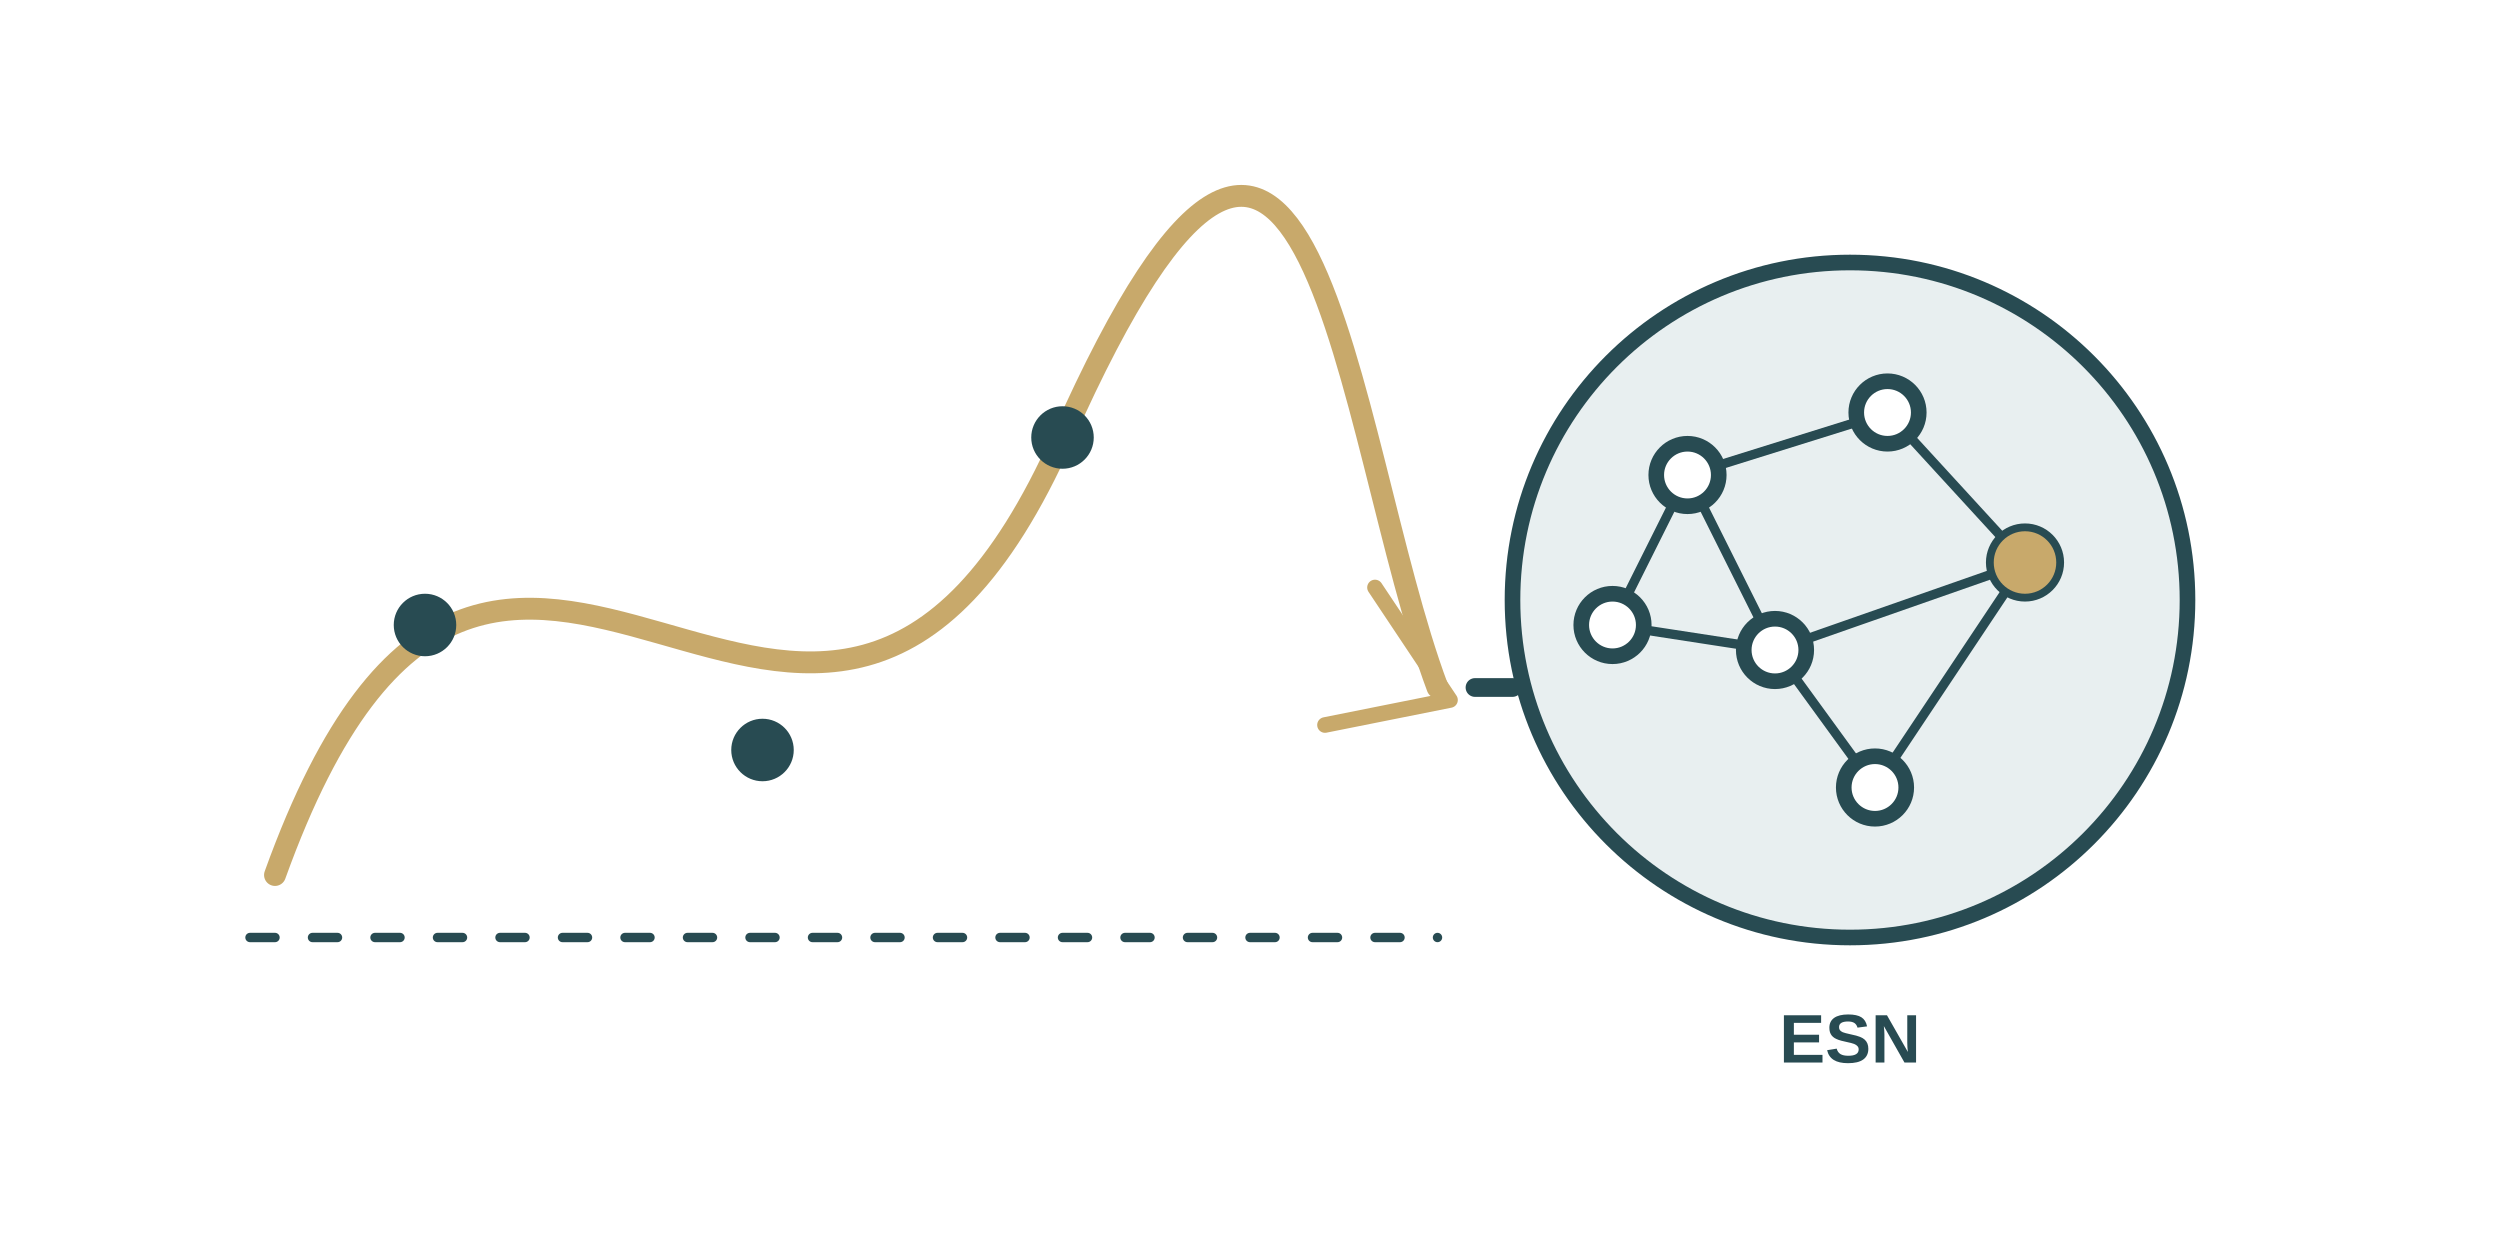
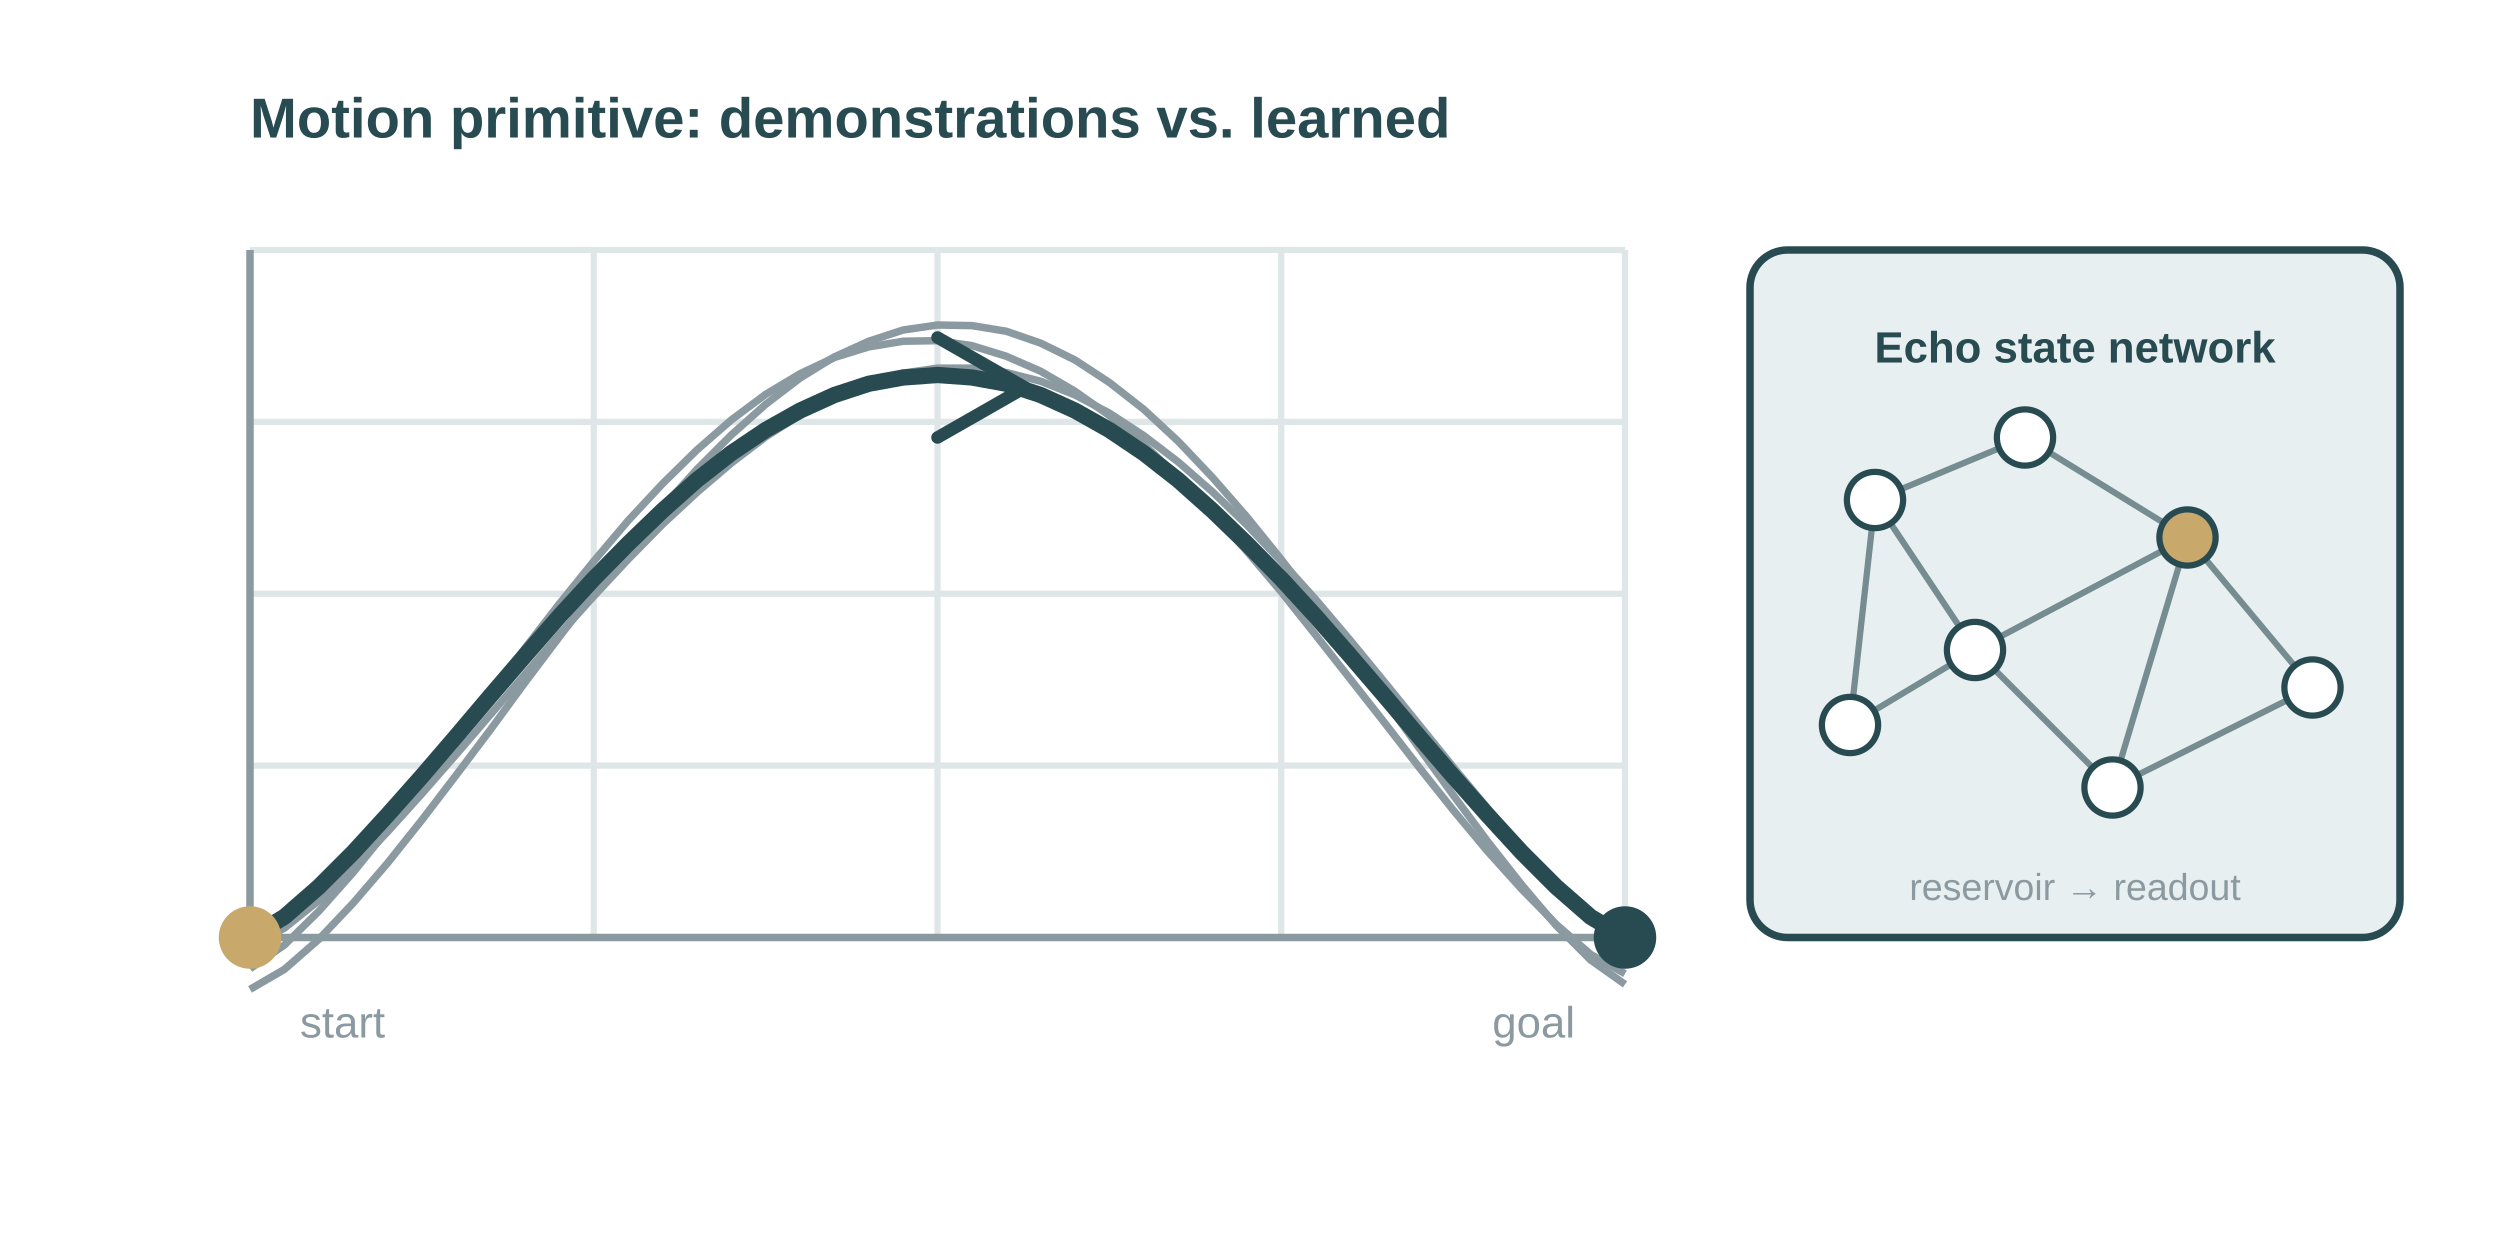
- <svg xmlns="http://www.w3.org/2000/svg" viewBox="0 0 400 200" font-family="Manrope, Arial, sans-serif" role="img" aria-label="Motion trajectory learned by a reservoir network">
+ <svg xmlns="http://www.w3.org/2000/svg" viewBox="0 0 400 200" font-family="Manrope, Arial, sans-serif" role="img" aria-label="Demonstrated and learned motion trajectories with a reservoir network">
  <rect width="400" height="200" fill="#ffffff" />
-   <g fill="none" stroke="#284b52" stroke-width="2.5" stroke-linecap="round" stroke-linejoin="round">
-     <path d="M40 150 H230" stroke-dasharray="4 6" stroke-width="1.5" />
-     <path d="M44 140 C80 40 130 160 170 70 S215 70 230 110" stroke="#c8a96b" stroke-width="3.5" />
-     <path d="M220 94 L232 112 L212 116" stroke="#c8a96b" />
-     <circle cx="68" cy="100" r="5" fill="#284b52" stroke="none" />
-     <circle cx="122" cy="120" r="5" fill="#284b52" stroke="none" />
-     <circle cx="170" cy="70" r="5" fill="#284b52" stroke="none" />
-     <circle cx="296" cy="96" r="54" fill="#e8eff0" />
-     <path d="M270 76 L302 66 M270 76 L284 104 M302 66 L324 90 M284 104 L324 90 M284 104 L300 126 M324 90 L300 126 M270 76 L258 100 M258 100 L284 104 M302 66 L324 90" stroke-width="1.5" />
-     <circle cx="270" cy="76" r="5" fill="#ffffff" />
-     <circle cx="302" cy="66" r="5" fill="#ffffff" />
-     <circle cx="284" cy="104" r="5" fill="#ffffff" />
-     <circle cx="324" cy="90" r="5" fill="#ffffff" />
-     <circle cx="300" cy="126" r="5" fill="#ffffff" />
-     <circle cx="258" cy="100" r="5" fill="#ffffff" />
-     <circle cx="324" cy="90" r="5" fill="#c8a96b" stroke="none" />
-     <path d="M236 110 H242" stroke-width="3" />
-     <text x="296" y="170" font-size="11" font-weight="700" fill="#284b52" stroke="none" text-anchor="middle">ESN</text>
-   </g>
+   <text x="40" y="22" font-size="9" font-weight="700" fill="#284b52" text-anchor="start">Motion primitive: demonstrations vs. learned</text>
+   <path d="M40 122.5 H260" stroke="#dfe6e8" stroke-width="1" />
+   <path d="M40 95.0 H260" stroke="#dfe6e8" stroke-width="1" />
+   <path d="M40 67.5 H260" stroke="#dfe6e8" stroke-width="1" />
+   <path d="M40 40.0 H260" stroke="#dfe6e8" stroke-width="1" />
+   <path d="M95.0 150 V40" stroke="#dfe6e8" stroke-width="1" />
+   <path d="M150.0 150 V40" stroke="#dfe6e8" stroke-width="1" />
+   <path d="M205.0 150 V40" stroke="#dfe6e8" stroke-width="1" />
+   <path d="M260.0 150 V40" stroke="#dfe6e8" stroke-width="1" />
+   <path d="M40 40 V150 H260" fill="none" stroke="#8a9aa0" stroke-width="1.2" />
+   <polyline points="40.0,155.0 45.5,151.2 51.0,145.8 56.5,139.6 62.0,132.8 67.5,125.7 73.0,118.4 78.5,111.0 84.0,103.7 89.5,96.6 95.0,89.8 100.5,83.3 106.0,77.4 111.5,72.0 117.0,67.2 122.5,63.1 128.0,59.8 133.5,57.2 139.0,55.5 144.5,54.6 150.0,54.5 155.5,55.3 161.0,57.0 166.5,59.4 172.0,62.6 177.5,66.5 183.0,71.1 188.5,76.3 194.0,82.0 199.5,88.2 205.0,94.7 210.5,101.6 216.0,108.6 221.5,115.6 227.0,122.7 232.5,129.6 238.0,136.2 243.5,142.3 249.0,147.9 254.5,152.7 260.0,155.8" fill="none" stroke="#8a9aa0" stroke-width="1.2" stroke-linejoin="round" />
+   <polyline points="40.0,151.4 45.5,148.5 51.0,144.1 56.5,138.9 62.0,133.1 67.5,127.0 73.0,120.7 78.5,114.3 84.0,107.9 89.5,101.5 95.0,95.4 100.5,89.5 106.0,83.9 111.5,78.8 117.0,74.1 122.5,69.9 128.0,66.4 133.5,63.5 139.0,61.3 144.5,59.7 150.0,58.9 155.5,58.9 161.0,59.6 166.5,61.0 172.0,63.2 177.5,66.1 183.0,69.7 188.5,73.9 194.0,78.7 199.5,84.0 205.0,89.8 210.5,95.9 216.0,102.4 221.5,109.1 227.0,115.9 232.5,122.7 238.0,129.3 243.5,135.7 249.0,141.7 254.5,146.9 260.0,150.6" fill="none" stroke="#8a9aa0" stroke-width="1.2" stroke-linejoin="round" />
+   <polyline points="40.0,158.3 45.5,155.1 51.0,150.3 56.5,144.5 62.0,138.1 67.5,131.2 73.0,124.0 78.5,116.7 84.0,109.2 89.5,101.9 95.0,94.7 100.5,87.7 106.0,81.2 111.5,75.1 117.0,69.6 122.5,64.7 128.0,60.5 133.5,57.1 139.0,54.6 144.5,52.8 150.0,52.0 155.5,52.1 161.0,53.0 166.5,54.9 172.0,57.6 177.5,61.2 183.0,65.5 188.5,70.6 194.0,76.4 199.5,82.7 205.0,89.5 210.5,96.7 216.0,104.2 221.5,111.9 227.0,119.6 232.5,127.2 238.0,134.6 243.5,141.6 249.0,148.1 254.5,153.6 260.0,157.5" fill="none" stroke="#8a9aa0" stroke-width="1.2" stroke-linejoin="round" />
+   <polyline points="40.0,150.0 45.5,146.7 51.0,141.9 56.5,136.4 62.0,130.4 67.5,124.2 73.0,117.8 78.5,111.3 84.0,104.9 89.5,98.6 95.0,92.6 100.5,87.0 106.0,81.7 111.5,76.8 117.0,72.5 122.5,68.8 128.0,65.7 133.5,63.2 139.0,61.4 144.5,60.4 150.0,60.0 155.5,60.4 161.0,61.4 166.5,63.2 172.0,65.7 177.5,68.8 183.0,72.5 188.5,76.8 194.0,81.7 199.5,87.0 205.0,92.6 210.5,98.6 216.0,104.9 221.5,111.3 227.0,117.8 232.5,124.2 238.0,130.4 243.5,136.4 249.0,141.9 254.5,146.7 260.0,150.0" fill="none" stroke="#284b52" stroke-width="2.6" stroke-linejoin="round" />
+   <circle cx="40" cy="150" r="5" fill="#c8a96b" />
+   <circle cx="260" cy="150" r="5" fill="#284b52" />
+   <text x="48" y="166" font-size="7" font-weight="500" fill="#8a9aa0" text-anchor="start">start</text>
+   <text x="252" y="166" font-size="7" font-weight="500" fill="#8a9aa0" text-anchor="end">goal</text>
+   <path d="M150 54 L164 62 L150 70" fill="none" stroke="#284b52" stroke-width="2" stroke-linecap="round" stroke-linejoin="round" />
+   <rect x="280" y="40" width="104" height="110" rx="6" fill="#e8eff0" stroke="#284b52" stroke-width="1.2" />
+   <text x="332" y="58" font-size="7" font-weight="700" fill="#284b52" text-anchor="middle">Echo state network</text>
+   <path d="M300 80 L324 70" stroke="#284b52" stroke-width="1" opacity="0.6" />
+   <path d="M300 80 L316 104" stroke="#284b52" stroke-width="1" opacity="0.6" />
+   <path d="M324 70 L350 86" stroke="#284b52" stroke-width="1" opacity="0.6" />
+   <path d="M316 104 L350 86" stroke="#284b52" stroke-width="1" opacity="0.6" />
+   <path d="M316 104 L338 126" stroke="#284b52" stroke-width="1" opacity="0.6" />
+   <path d="M350 86 L338 126" stroke="#284b52" stroke-width="1" opacity="0.6" />
+   <path d="M350 86 L370 110" stroke="#284b52" stroke-width="1" opacity="0.6" />
+   <path d="M338 126 L370 110" stroke="#284b52" stroke-width="1" opacity="0.6" />
+   <path d="M300 80 L296 116" stroke="#284b52" stroke-width="1" opacity="0.6" />
+   <path d="M296 116 L316 104" stroke="#284b52" stroke-width="1" opacity="0.6" />
+   <circle cx="300" cy="80" r="4.5" fill="#ffffff" stroke="#284b52" stroke-width="1" />
+   <circle cx="324" cy="70" r="4.5" fill="#ffffff" stroke="#284b52" stroke-width="1" />
+   <circle cx="316" cy="104" r="4.5" fill="#ffffff" stroke="#284b52" stroke-width="1" />
+   <circle cx="350" cy="86" r="4.5" fill="#c8a96b" stroke="#284b52" stroke-width="1" />
+   <circle cx="338" cy="126" r="4.5" fill="#ffffff" stroke="#284b52" stroke-width="1" />
+   <circle cx="370" cy="110" r="4.5" fill="#ffffff" stroke="#284b52" stroke-width="1" />
+   <circle cx="296" cy="116" r="4.5" fill="#ffffff" stroke="#284b52" stroke-width="1" />
+   <text x="332" y="144" font-size="6" font-weight="500" fill="#8a9aa0" text-anchor="middle">reservoir → readout</text>
</svg>
